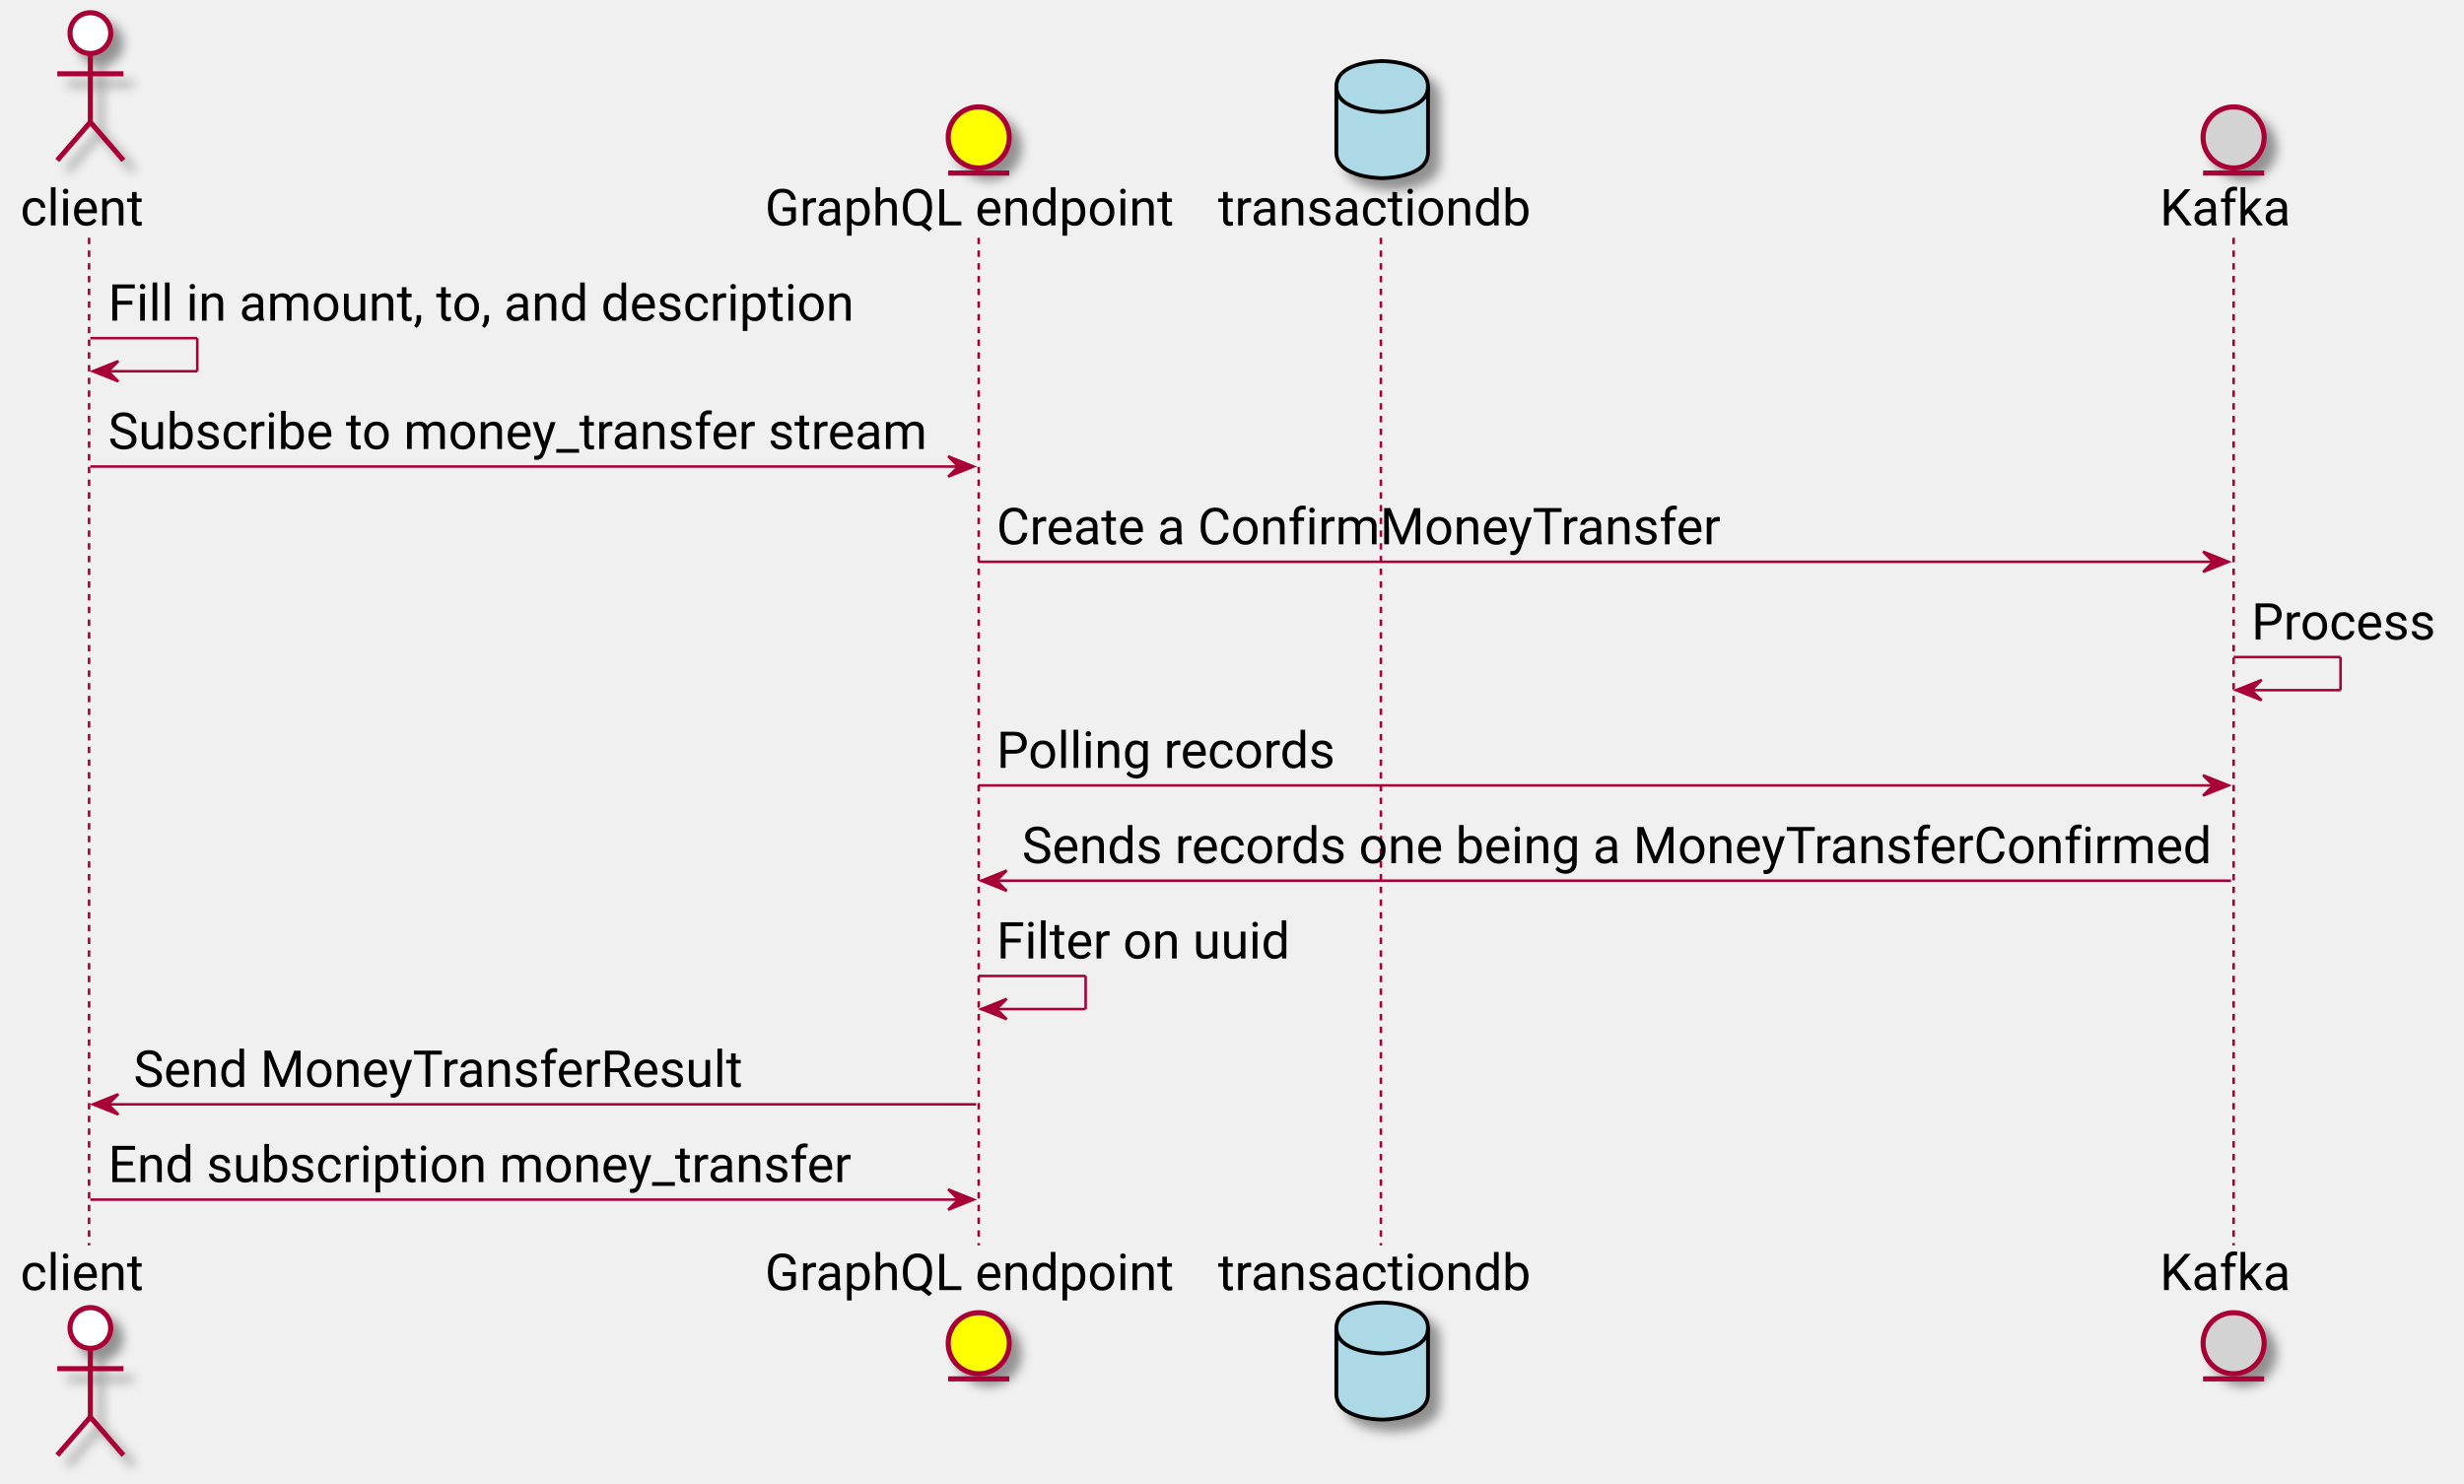
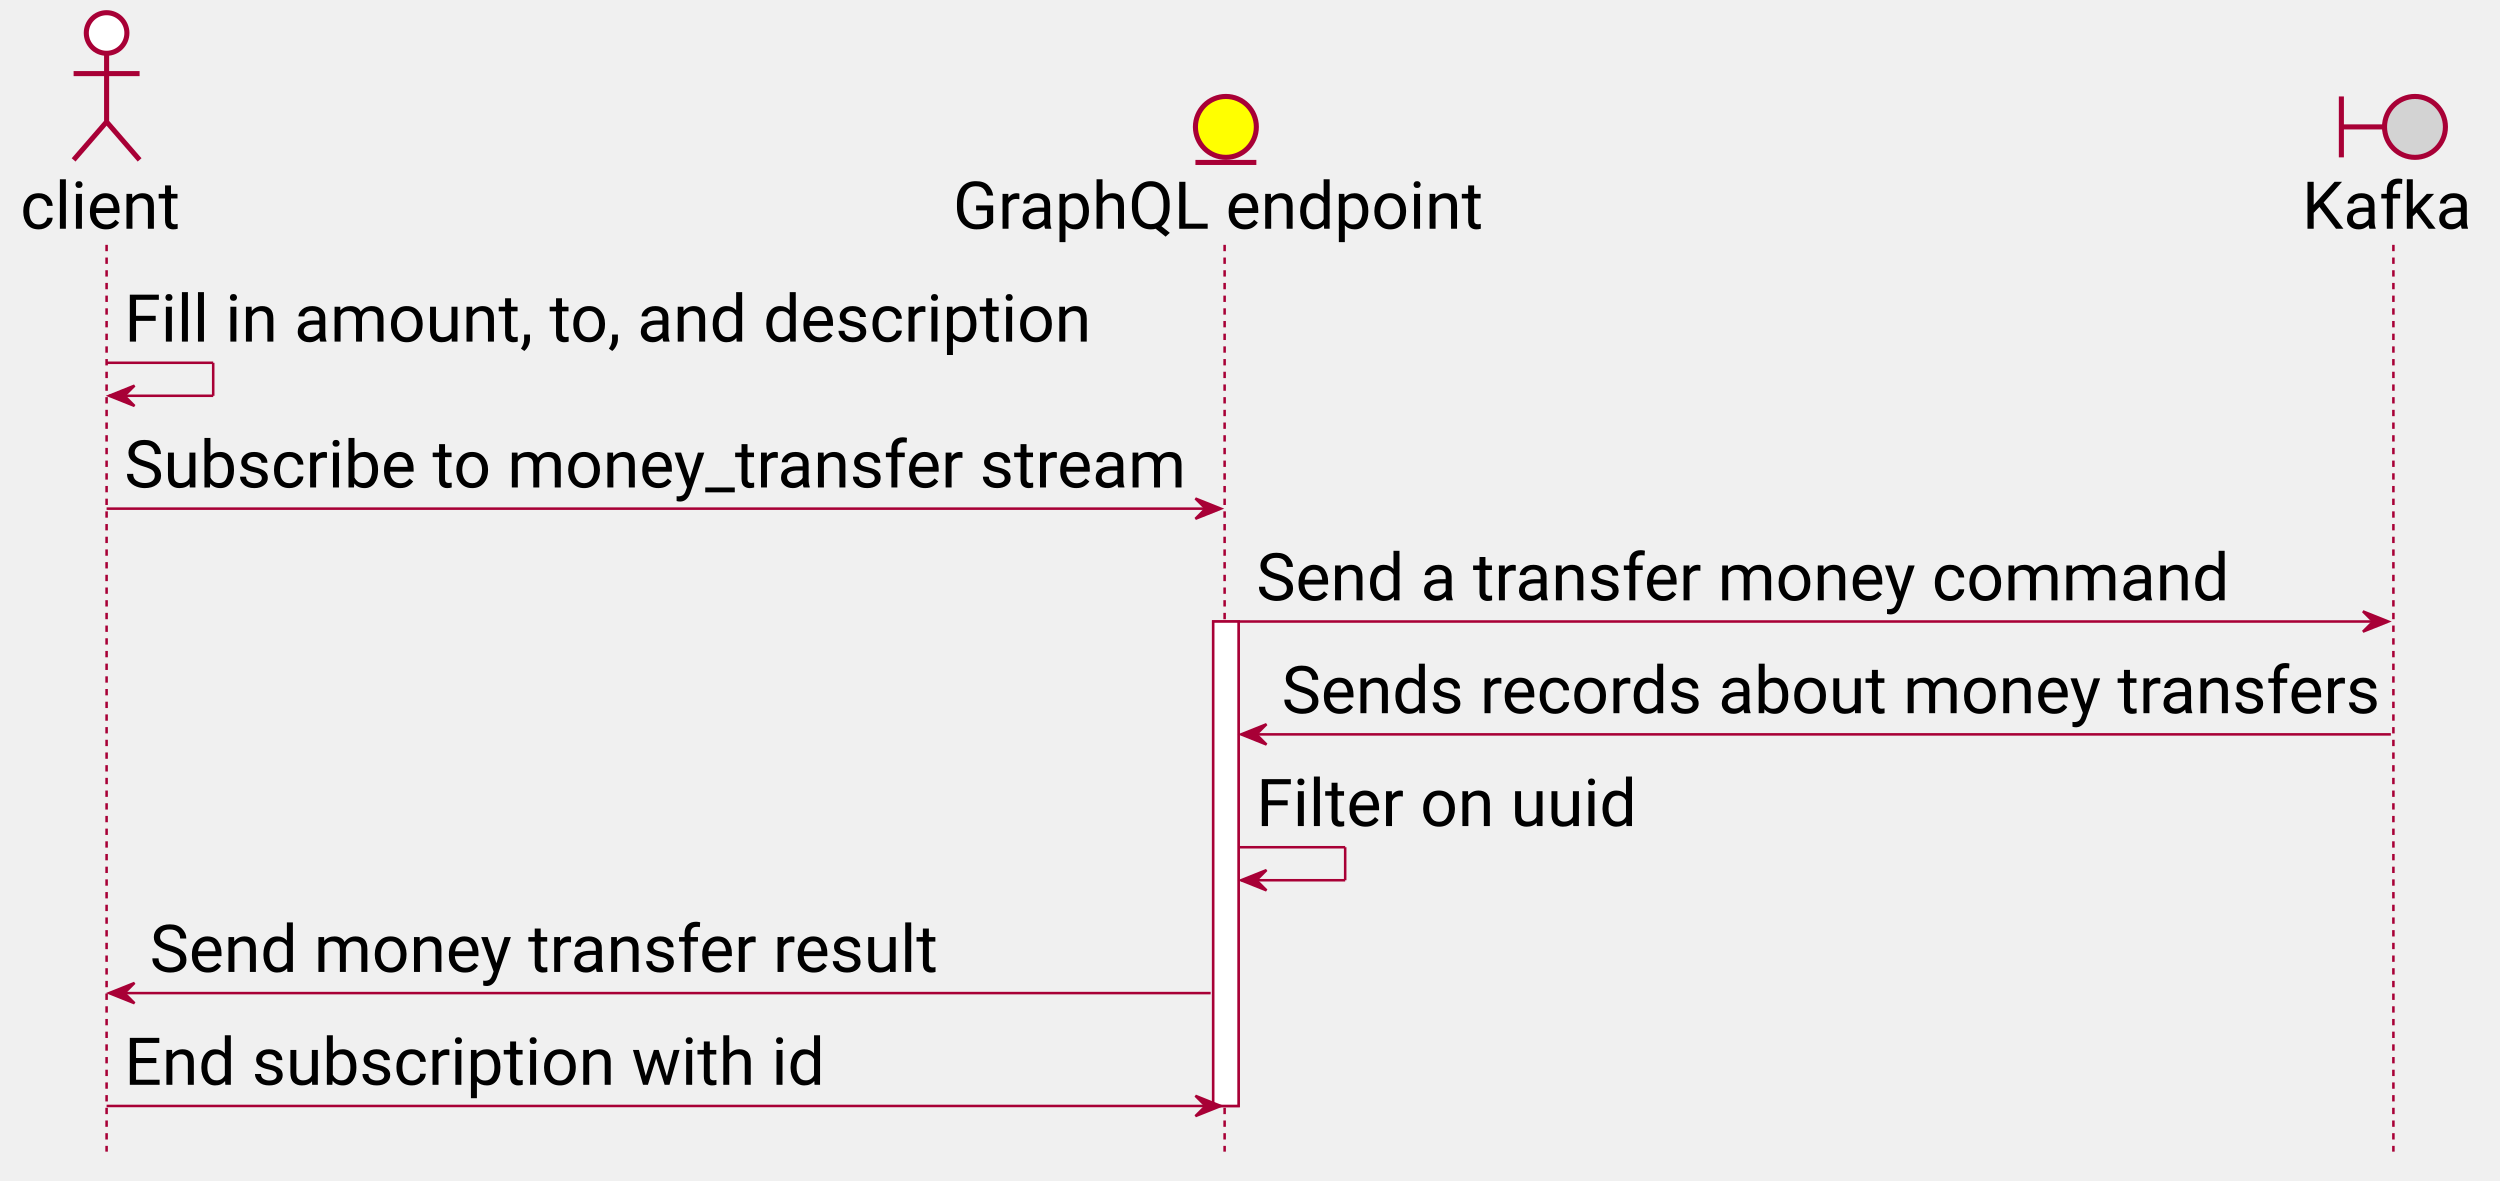
- <svg xmlns="http://www.w3.org/2000/svg" contentScriptType="application/ecmascript" contentStyleType="text/css" height="1166px" preserveAspectRatio="none" style="width:1936px;height:1166px;" version="1.1" viewBox="0 0 1936 1166" width="1936px" zoomAndPan="magnify">
-   <defs>
-     <filter height="300%" id="f8rowykvb0wey" width="300%" x="-1" y="-1">
-       <feGaussianBlur result="blurOut" stdDeviation="4.0" />
-       <feColorMatrix in="blurOut" result="blurOut2" type="matrix" values="0 0 0 0 0 0 0 0 0 0 0 0 0 0 0 0 0 0 .4 0" />
-       <feOffset dx="8.0" dy="8.0" in="blurOut2" result="blurOut3" />
-       <feBlend in="SourceGraphic" in2="blurOut3" mode="normal" />
-     </filter>
-   </defs>
+ <svg xmlns="http://www.w3.org/2000/svg" contentScriptType="application/ecmascript" contentStyleType="text/css" height="930px" preserveAspectRatio="none" style="width:1970px;height:930px;" version="1.1" viewBox="0 0 1970 930" width="1970px" zoomAndPan="magnify">
+   <defs />
  <g>
-     <line style="stroke: #A80036; stroke-width: 2.0; stroke-dasharray: 5.0,5.0;" x1="70" x2="70" y1="186.875" y2="978.75" />
-     <line style="stroke: #A80036; stroke-width: 2.0; stroke-dasharray: 5.0,5.0;" x1="769" x2="769" y1="186.875" y2="978.75" />
-     <line style="stroke: #A80036; stroke-width: 2.0; stroke-dasharray: 5.0,5.0;" x1="1085" x2="1085" y1="186.875" y2="978.75" />
-     <line style="stroke: #A80036; stroke-width: 2.0; stroke-dasharray: 5.0,5.0;" x1="1755" x2="1755" y1="186.875" y2="978.75" />
-     <text fill="#000000" font-family="Roboto" font-size="40" lengthAdjust="spacingAndGlyphs" textLength="98" x="16" y="177.109">client</text>
-     <ellipse cx="71" cy="26" fill="#FFFFFF" filter="url(#f8rowykvb0wey)" rx="16" ry="16" style="stroke: #A80036; stroke-width: 4.0;" />
-     <path d="M71,42 L71,96 M45,58 L97,58 M71,96 L45,126 M71,96 L97,126 " fill="none" filter="url(#f8rowykvb0wey)" style="stroke: #A80036; stroke-width: 4.0;" />
-     <text fill="#000000" font-family="Roboto" font-size="40" lengthAdjust="spacingAndGlyphs" textLength="98" x="16" y="1013.859">client</text>
-     <ellipse cx="71" cy="1043.625" fill="#FFFFFF" filter="url(#f8rowykvb0wey)" rx="16" ry="16" style="stroke: #A80036; stroke-width: 4.0;" />
-     <path d="M71,1059.625 L71,1113.625 M45,1075.625 L97,1075.625 M71,1113.625 L45,1143.625 M71,1113.625 L97,1143.625 " fill="none" filter="url(#f8rowykvb0wey)" style="stroke: #A80036; stroke-width: 4.0;" />
-     <text fill="#000000" font-family="Roboto" font-size="40" lengthAdjust="spacingAndGlyphs" textLength="324" x="601" y="177.109">GraphQL endpoint</text>
-     <ellipse cx="769" cy="108" fill="#FFFF00" filter="url(#f8rowykvb0wey)" rx="24" ry="24" style="stroke: #A80036; stroke-width: 4.0;" />
-     <line style="stroke: #A80036; stroke-width: 4.0;" x1="745" x2="793" y1="136" y2="136" />
-     <text fill="#000000" font-family="Roboto" font-size="40" lengthAdjust="spacingAndGlyphs" textLength="324" x="601" y="1013.859">GraphQL endpoint</text>
-     <ellipse cx="769" cy="1055.625" fill="#FFFF00" filter="url(#f8rowykvb0wey)" rx="24" ry="24" style="stroke: #A80036; stroke-width: 4.0;" />
-     <line style="stroke: #A80036; stroke-width: 4.0;" x1="745" x2="793" y1="1083.625" y2="1083.625" />
-     <text fill="#000000" font-family="Roboto" font-size="40" lengthAdjust="spacingAndGlyphs" textLength="246" x="957" y="177.109">transactiondb</text>
-     <path d="M1050,68 C1050,48 1086,48 1086,48 C1086,48 1122,48 1122,68 L1122,120 C1122,140 1086,140 1086,140 C1086,140 1050,140 1050,120 L1050,68 " fill="#ADD8E6" filter="url(#f8rowykvb0wey)" style="stroke: #000000; stroke-width: 3.0;" />
-     <path d="M1050,68 C1050,88 1086,88 1086,88 C1086,88 1122,88 1122,68 " fill="none" style="stroke: #000000; stroke-width: 3.0;" />
-     <text fill="#000000" font-family="Roboto" font-size="40" lengthAdjust="spacingAndGlyphs" textLength="246" x="957" y="1013.859">transactiondb</text>
-     <path d="M1050,1043.625 C1050,1023.625 1086,1023.625 1086,1023.625 C1086,1023.625 1122,1023.625 1122,1043.625 L1122,1095.625 C1122,1115.625 1086,1115.625 1086,1115.625 C1086,1115.625 1050,1115.625 1050,1095.625 L1050,1043.625 " fill="#ADD8E6" filter="url(#f8rowykvb0wey)" style="stroke: #000000; stroke-width: 3.0;" />
-     <path d="M1050,1043.625 C1050,1063.625 1086,1063.625 1086,1063.625 C1086,1063.625 1122,1063.625 1122,1043.625 " fill="none" style="stroke: #000000; stroke-width: 3.0;" />
-     <text fill="#000000" font-family="Roboto" font-size="40" lengthAdjust="spacingAndGlyphs" textLength="104" x="1697" y="177.109">Kafka</text>
-     <ellipse cx="1755" cy="108" fill="#D3D3D3" filter="url(#f8rowykvb0wey)" rx="24" ry="24" style="stroke: #A80036; stroke-width: 4.0;" />
-     <line style="stroke: #A80036; stroke-width: 4.0;" x1="1731" x2="1779" y1="136" y2="136" />
-     <text fill="#000000" font-family="Roboto" font-size="40" lengthAdjust="spacingAndGlyphs" textLength="104" x="1697" y="1013.859">Kafka</text>
-     <ellipse cx="1755" cy="1055.625" fill="#D3D3D3" filter="url(#f8rowykvb0wey)" rx="24" ry="24" style="stroke: #A80036; stroke-width: 4.0;" />
-     <line style="stroke: #A80036; stroke-width: 4.0;" x1="1731" x2="1779" y1="1083.625" y2="1083.625" />
-     <line style="stroke: #A80036; stroke-width: 2.0;" x1="71" x2="155" y1="265.75" y2="265.75" />
-     <line style="stroke: #A80036; stroke-width: 2.0;" x1="155" x2="155" y1="265.75" y2="291.75" />
-     <line style="stroke: #A80036; stroke-width: 2.0;" x1="73" x2="155" y1="291.75" y2="291.75" />
-     <polygon fill="#A80036" points="93,283.75,73,291.75,93,299.75,85,291.75" style="stroke: #A80036; stroke-width: 2.0;" />
-     <text fill="#000000" font-family="Roboto" font-size="40" lengthAdjust="spacingAndGlyphs" textLength="588" x="85" y="251.984">Fill in amount, to, and description</text>
-     <polygon fill="#A80036" points="745,358.625,765,366.625,745,374.625,753,366.625" style="stroke: #A80036; stroke-width: 2.0;" />
-     <line style="stroke: #A80036; stroke-width: 2.0;" x1="71" x2="757" y1="366.625" y2="366.625" />
-     <text fill="#000000" font-family="Roboto" font-size="40" lengthAdjust="spacingAndGlyphs" textLength="650" x="85" y="352.859">Subscribe to money_transfer stream</text>
-     <polygon fill="#A80036" points="1731,433.5,1751,441.5,1731,449.5,1739,441.5" style="stroke: #A80036; stroke-width: 2.0;" />
-     <line style="stroke: #A80036; stroke-width: 2.0;" x1="769" x2="1743" y1="441.5" y2="441.5" />
-     <text fill="#000000" font-family="Roboto" font-size="40" lengthAdjust="spacingAndGlyphs" textLength="576" x="783" y="427.734">Create a ConfirmMoneyTransfer</text>
-     <line style="stroke: #A80036; stroke-width: 2.0;" x1="1755" x2="1839" y1="516.375" y2="516.375" />
-     <line style="stroke: #A80036; stroke-width: 2.0;" x1="1839" x2="1839" y1="516.375" y2="542.375" />
-     <line style="stroke: #A80036; stroke-width: 2.0;" x1="1757" x2="1839" y1="542.375" y2="542.375" />
-     <polygon fill="#A80036" points="1777,534.375,1757,542.375,1777,550.375,1769,542.375" style="stroke: #A80036; stroke-width: 2.0;" />
-     <text fill="#000000" font-family="Roboto" font-size="40" lengthAdjust="spacingAndGlyphs" textLength="144" x="1769" y="502.609">Process</text>
-     <polygon fill="#A80036" points="1731,609.25,1751,617.25,1731,625.25,1739,617.25" style="stroke: #A80036; stroke-width: 2.0;" />
-     <line style="stroke: #A80036; stroke-width: 2.0;" x1="769" x2="1743" y1="617.25" y2="617.25" />
-     <text fill="#000000" font-family="Roboto" font-size="40" lengthAdjust="spacingAndGlyphs" textLength="266" x="783" y="603.484">Polling records</text>
-     <polygon fill="#A80036" points="791,684.125,771,692.125,791,700.125,783,692.125" style="stroke: #A80036; stroke-width: 2.0;" />
-     <line style="stroke: #A80036; stroke-width: 2.0;" x1="779" x2="1753" y1="692.125" y2="692.125" />
-     <text fill="#000000" font-family="Roboto" font-size="40" lengthAdjust="spacingAndGlyphs" textLength="938" x="803" y="678.359">Sends records one being a MoneyTransferConfirmed</text>
-     <line style="stroke: #A80036; stroke-width: 2.0;" x1="769" x2="853" y1="767" y2="767" />
-     <line style="stroke: #A80036; stroke-width: 2.0;" x1="853" x2="853" y1="767" y2="793" />
-     <line style="stroke: #A80036; stroke-width: 2.0;" x1="771" x2="853" y1="793" y2="793" />
-     <polygon fill="#A80036" points="791,785,771,793,791,801,783,793" style="stroke: #A80036; stroke-width: 2.0;" />
-     <text fill="#000000" font-family="Roboto" font-size="40" lengthAdjust="spacingAndGlyphs" textLength="232" x="783" y="753.234">Filter on uuid</text>
-     <polygon fill="#A80036" points="93,859.875,73,867.875,93,875.875,85,867.875" style="stroke: #A80036; stroke-width: 2.0;" />
-     <line style="stroke: #A80036; stroke-width: 2.0;" x1="81" x2="767" y1="867.875" y2="867.875" />
-     <text fill="#000000" font-family="Roboto" font-size="40" lengthAdjust="spacingAndGlyphs" textLength="482" x="105" y="854.109">Send MoneyTransferResult</text>
-     <polygon fill="#A80036" points="745,934.75,765,942.75,745,950.75,753,942.75" style="stroke: #A80036; stroke-width: 2.0;" />
-     <line style="stroke: #A80036; stroke-width: 2.0;" x1="71" x2="757" y1="942.75" y2="942.75" />
-     <text fill="#000000" font-family="Roboto" font-size="40" lengthAdjust="spacingAndGlyphs" textLength="584" x="85" y="928.984">End subscription money_transfer</text>
+     <rect fill="#FFFFFF" height="381.75" style="stroke: #A80036; stroke-width: 2.0;" width="20" x="956" y="489.75" />
+     <line style="stroke: #A80036; stroke-width: 2.0; stroke-dasharray: 5.0,5.0;" x1="84" x2="84" y1="192.938" y2="907.5" />
+     <line style="stroke: #A80036; stroke-width: 2.0; stroke-dasharray: 5.0,5.0;" x1="965" x2="965" y1="192.938" y2="907.5" />
+     <line style="stroke: #A80036; stroke-width: 2.0; stroke-dasharray: 5.0,5.0;" x1="1886" x2="1886" y1="192.938" y2="907.5" />
+     <text fill="#000000" font-family="Roboto" font-size="52" lengthAdjust="spacingAndGlyphs" textLength="124" x="16" y="180.242">client</text>
+     <ellipse cx="84" cy="26" fill="#FFFFFF" rx="16" ry="16" style="stroke: #A80036; stroke-width: 4.0;" />
+     <path d="M84,42 L84,96 M58,58 L110,58 M84,96 L58,126 M84,96 L110,126 " fill="none" style="stroke: #A80036; stroke-width: 4.0;" />
+     <text fill="#000000" font-family="Roboto" font-size="52" lengthAdjust="spacingAndGlyphs" textLength="418" x="751" y="180.242">GraphQL endpoint</text>
+     <ellipse cx="966" cy="100" fill="#FFFF00" rx="24" ry="24" style="stroke: #A80036; stroke-width: 4.0;" />
+     <line style="stroke: #A80036; stroke-width: 4.0;" x1="942" x2="990" y1="128" y2="128" />
+     <text fill="#000000" font-family="Roboto" font-size="52" lengthAdjust="spacingAndGlyphs" textLength="132" x="1814" y="180.242">Kafka</text>
+     <path d="M1845,76 L1845,124 M1845,100 L1879,100 " fill="none" style="stroke: #A80036; stroke-width: 4.0;" />
+     <ellipse cx="1903" cy="100" fill="#D3D3D3" rx="24" ry="24" style="stroke: #A80036; stroke-width: 4.0;" />
+     <rect fill="#FFFFFF" height="381.75" style="stroke: #A80036; stroke-width: 2.0;" width="20" x="956" y="489.75" />
+     <line style="stroke: #A80036; stroke-width: 2.0;" x1="84" x2="168" y1="285.875" y2="285.875" />
+     <line style="stroke: #A80036; stroke-width: 2.0;" x1="168" x2="168" y1="285.875" y2="311.875" />
+     <line style="stroke: #A80036; stroke-width: 2.0;" x1="86" x2="168" y1="311.875" y2="311.875" />
+     <polygon fill="#A80036" points="106,303.875,86,311.875,106,319.875,98,311.875" style="stroke: #A80036; stroke-width: 2.0;" />
+     <text fill="#000000" font-family="Roboto" font-size="52" lengthAdjust="spacingAndGlyphs" textLength="750" x="98" y="269.18">Fill in amount, to, and description</text>
+     <polygon fill="#A80036" points="942,392.812,962,400.812,942,408.812,950,400.812" style="stroke: #A80036; stroke-width: 2.0;" />
+     <line style="stroke: #A80036; stroke-width: 2.0;" x1="84" x2="954" y1="400.812" y2="400.812" />
+     <text fill="#000000" font-family="Roboto" font-size="52" lengthAdjust="spacingAndGlyphs" textLength="834" x="98" y="384.117">Subscribe to money_transfer stream</text>
+     <polygon fill="#A80036" points="1862,481.75,1882,489.75,1862,497.75,1870,489.75" style="stroke: #A80036; stroke-width: 2.0;" />
+     <line style="stroke: #A80036; stroke-width: 2.0;" x1="976" x2="1874" y1="489.75" y2="489.75" />
+     <text fill="#000000" font-family="Roboto" font-size="52" lengthAdjust="spacingAndGlyphs" textLength="764" x="990" y="473.055">Send a transfer money command</text>
+     <polygon fill="#A80036" points="998,570.688,978,578.688,998,586.688,990,578.688" style="stroke: #A80036; stroke-width: 2.0;" />
+     <line style="stroke: #A80036; stroke-width: 2.0;" x1="986" x2="1884" y1="578.688" y2="578.688" />
+     <text fill="#000000" font-family="Roboto" font-size="52" lengthAdjust="spacingAndGlyphs" textLength="862" x="1010" y="561.992">Sends records about money transfers</text>
+     <line style="stroke: #A80036; stroke-width: 2.0;" x1="976" x2="1060" y1="667.625" y2="667.625" />
+     <line style="stroke: #A80036; stroke-width: 2.0;" x1="1060" x2="1060" y1="667.625" y2="693.625" />
+     <line style="stroke: #A80036; stroke-width: 2.0;" x1="978" x2="1060" y1="693.625" y2="693.625" />
+     <polygon fill="#A80036" points="998,685.625,978,693.625,998,701.625,990,693.625" style="stroke: #A80036; stroke-width: 2.0;" />
+     <text fill="#000000" font-family="Roboto" font-size="52" lengthAdjust="spacingAndGlyphs" textLength="294" x="990" y="650.93">Filter on uuid</text>
+     <polygon fill="#A80036" points="106,774.562,86,782.562,106,790.562,98,782.562" style="stroke: #A80036; stroke-width: 2.0;" />
+     <line style="stroke: #A80036; stroke-width: 2.0;" x1="94" x2="954" y1="782.562" y2="782.562" />
+     <text fill="#000000" font-family="Roboto" font-size="52" lengthAdjust="spacingAndGlyphs" textLength="616" x="118" y="765.867">Send money transfer result</text>
+     <polygon fill="#A80036" points="942,863.5,962,871.5,942,879.5,950,871.5" style="stroke: #A80036; stroke-width: 2.0;" />
+     <line style="stroke: #A80036; stroke-width: 2.0;" x1="84" x2="954" y1="871.5" y2="871.5" />
+     <text fill="#000000" font-family="Roboto" font-size="52" lengthAdjust="spacingAndGlyphs" textLength="546" x="98" y="854.805">End subscription with id</text>
  </g>
</svg>
